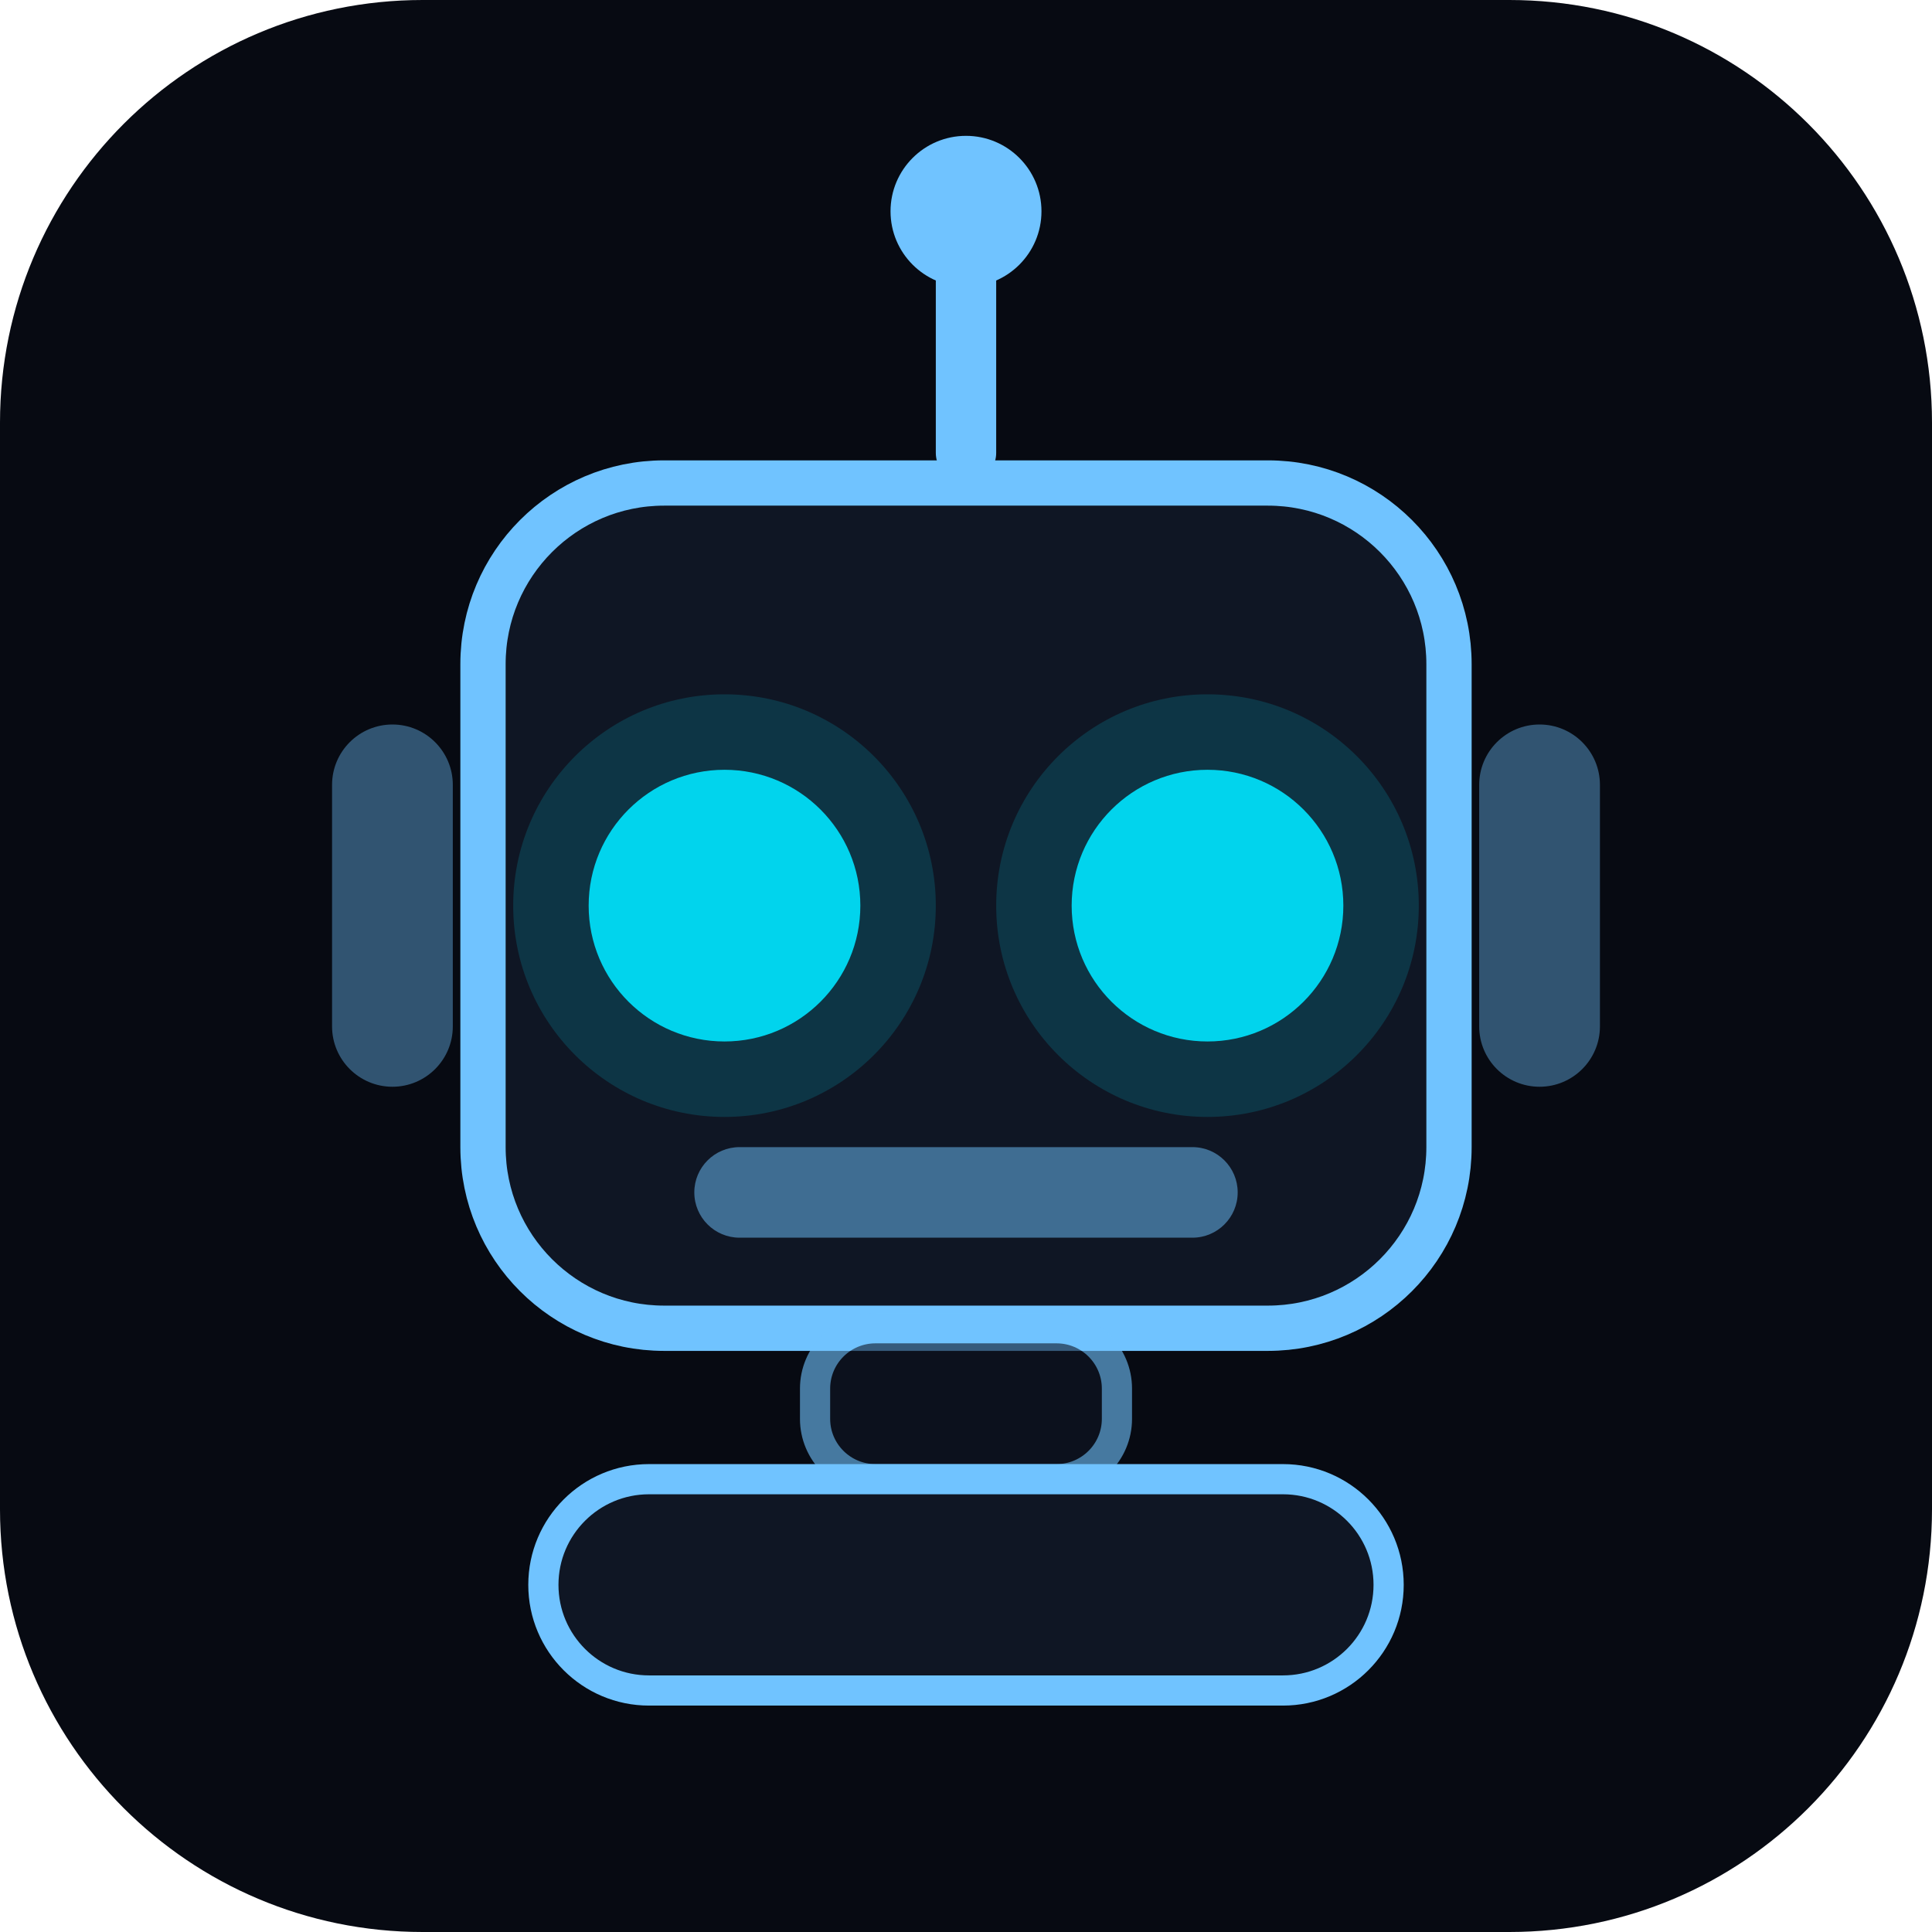
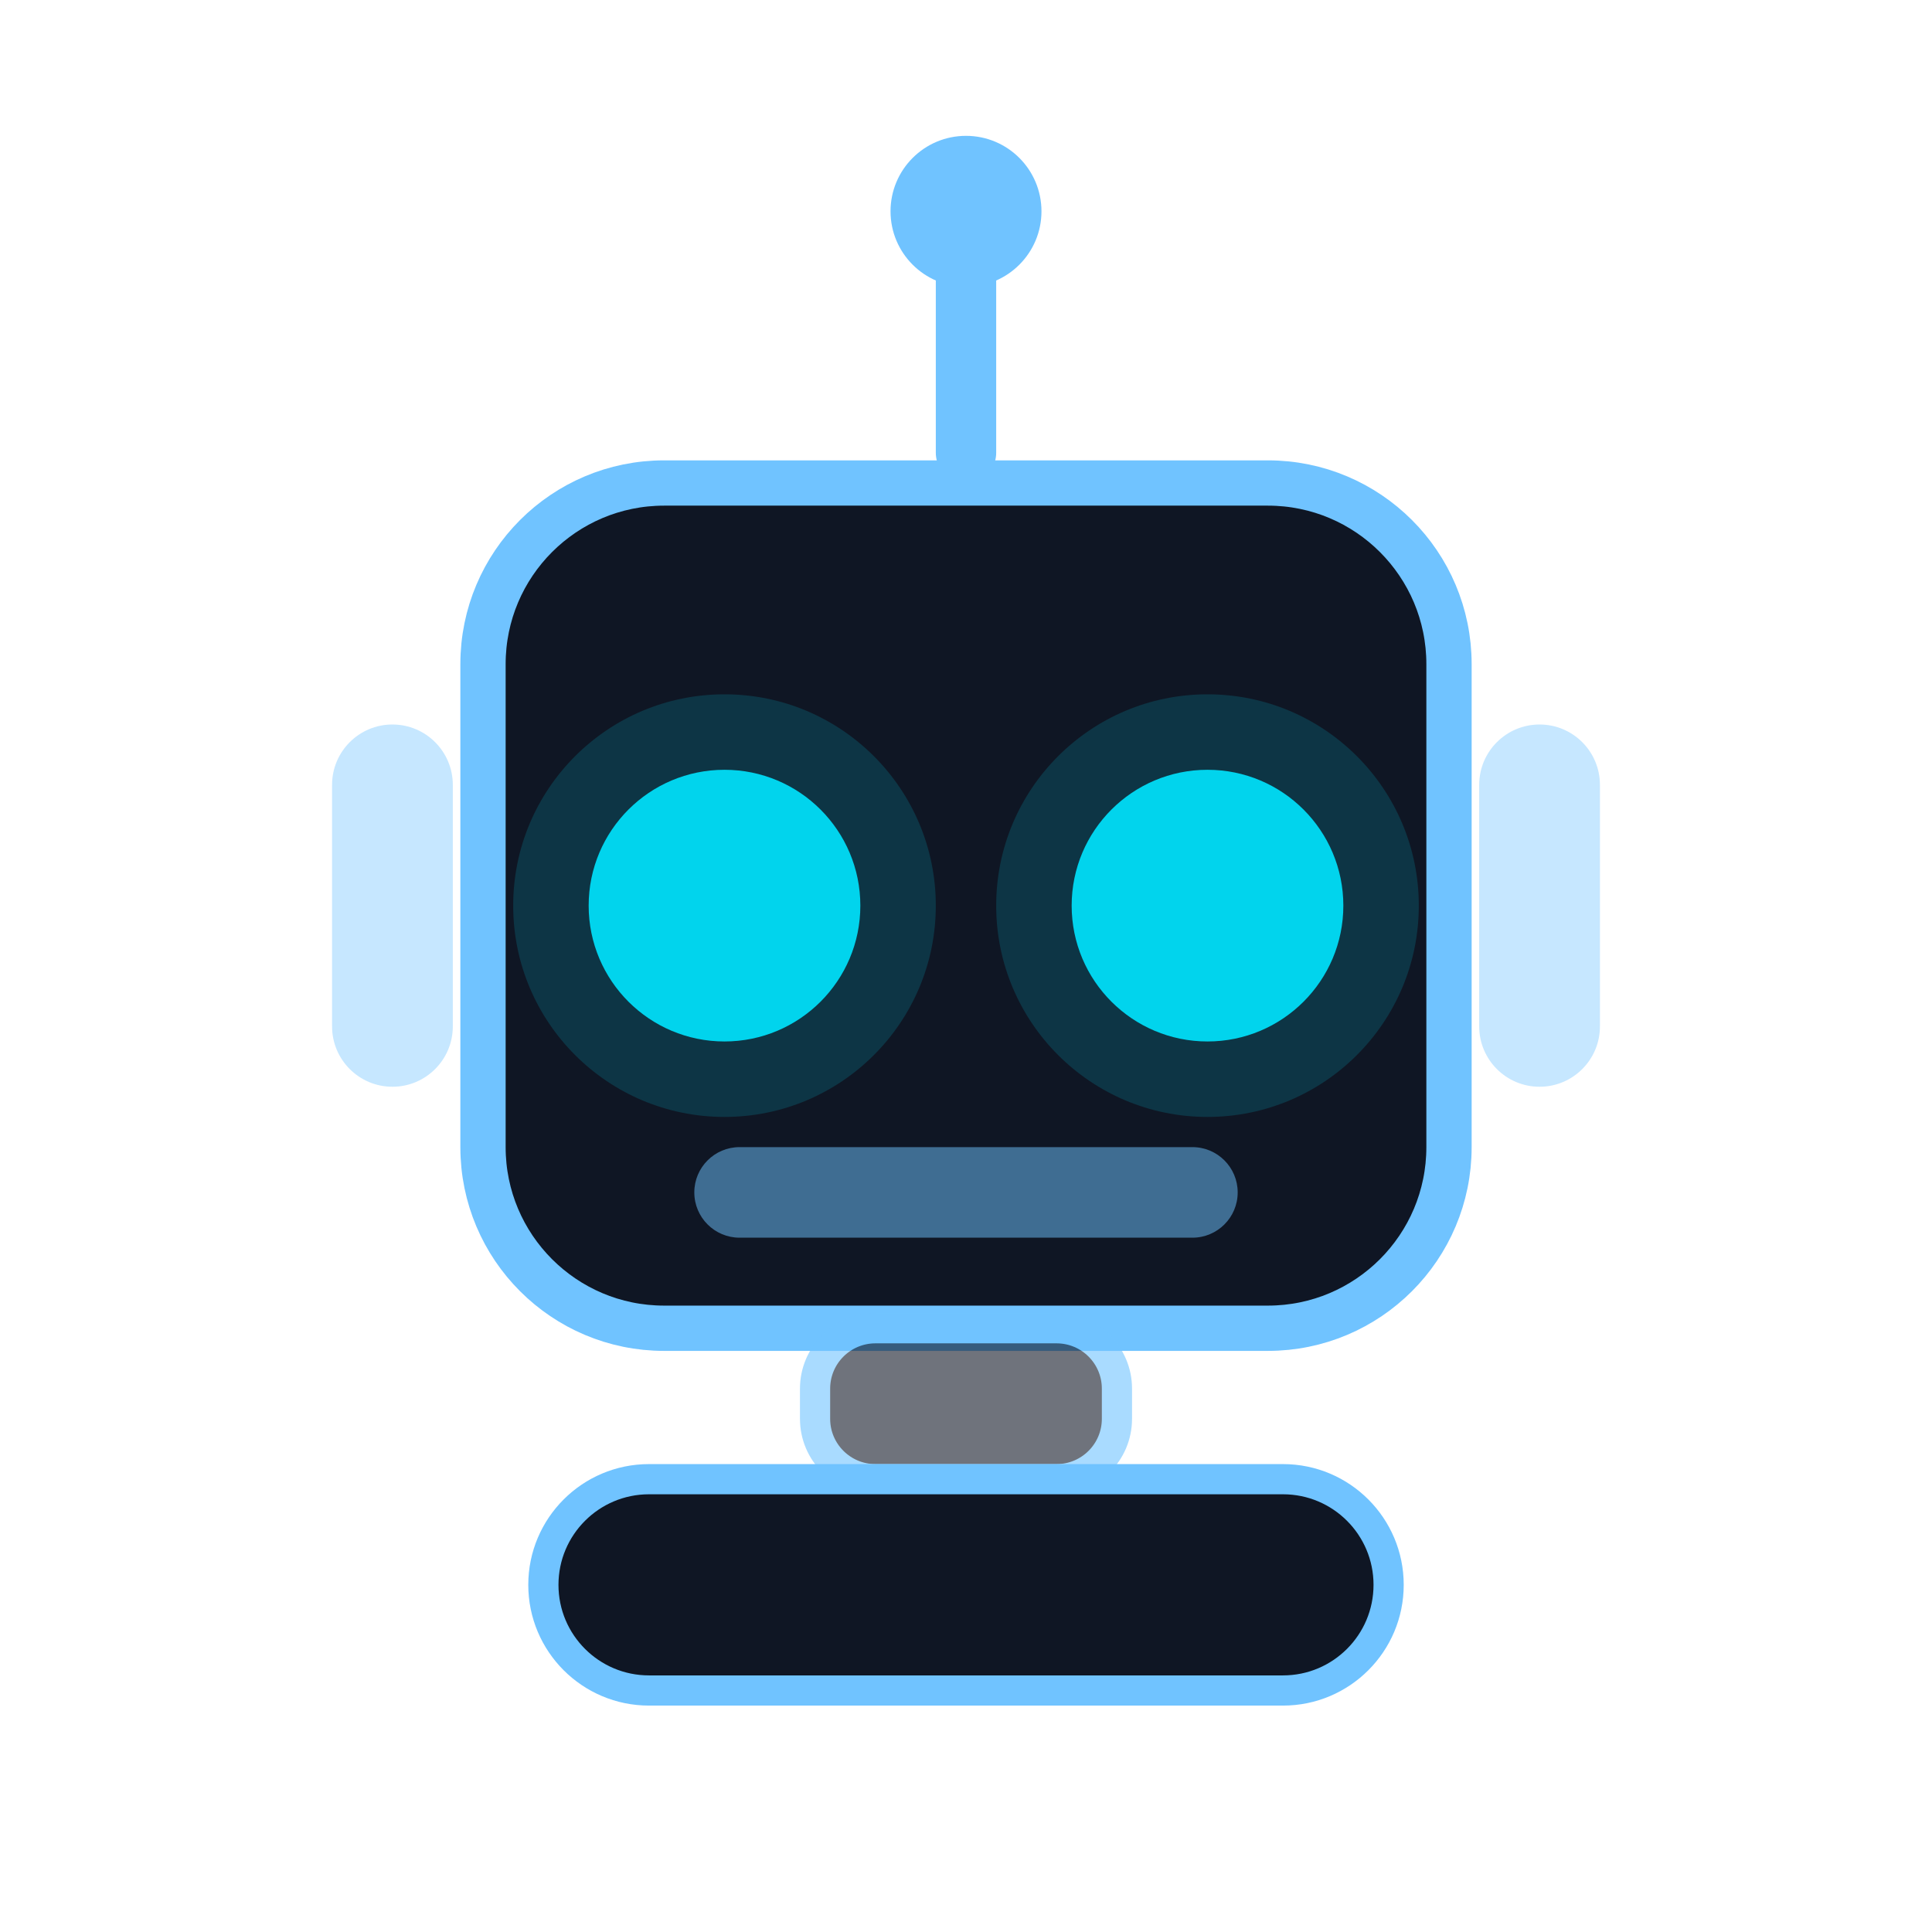
<svg xmlns="http://www.w3.org/2000/svg" viewBox="0 0 64 64" fill="none">
-   <rect width="64" height="64" rx="14" fill="#070a12" />
+   <rect width="64" height="64" rx="14" fill="none" />
  <line x1="32" y1="8" x2="32" y2="15" stroke="#70c3ff" stroke-width="2" stroke-linecap="round" />
  <circle cx="32" cy="7" r="2.5" fill="#70c3ff" />
  <rect x="16" y="16" width="32" height="28" rx="6" fill="#0f1624" stroke="#70c3ff" stroke-width="1.5" />
  <circle cx="24" cy="30" r="4.5" fill="#00e5ff" opacity="0.9" />
  <circle cx="40" cy="30" r="4.5" fill="#00e5ff" opacity="0.9" />
  <circle cx="24" cy="30" r="7" fill="#00e5ff" opacity="0.15" />
  <circle cx="40" cy="30" r="7" fill="#00e5ff" opacity="0.15" />
  <rect x="23" y="38" width="18" height="3" rx="1.5" fill="#70c3ff" opacity="0.5" />
  <rect x="11" y="24" width="4" height="12" rx="2" fill="#70c3ff" opacity="0.4" />
  <rect x="49" y="24" width="4" height="12" rx="2" fill="#70c3ff" opacity="0.4" />
  <rect x="27" y="44" width="10" height="5" rx="2" fill="#0f1624" stroke="#70c3ff" stroke-width="1" opacity="0.6" />
  <rect x="18" y="49" width="28" height="7" rx="3.5" fill="#0f1624" stroke="#70c3ff" stroke-width="1" />
</svg>
